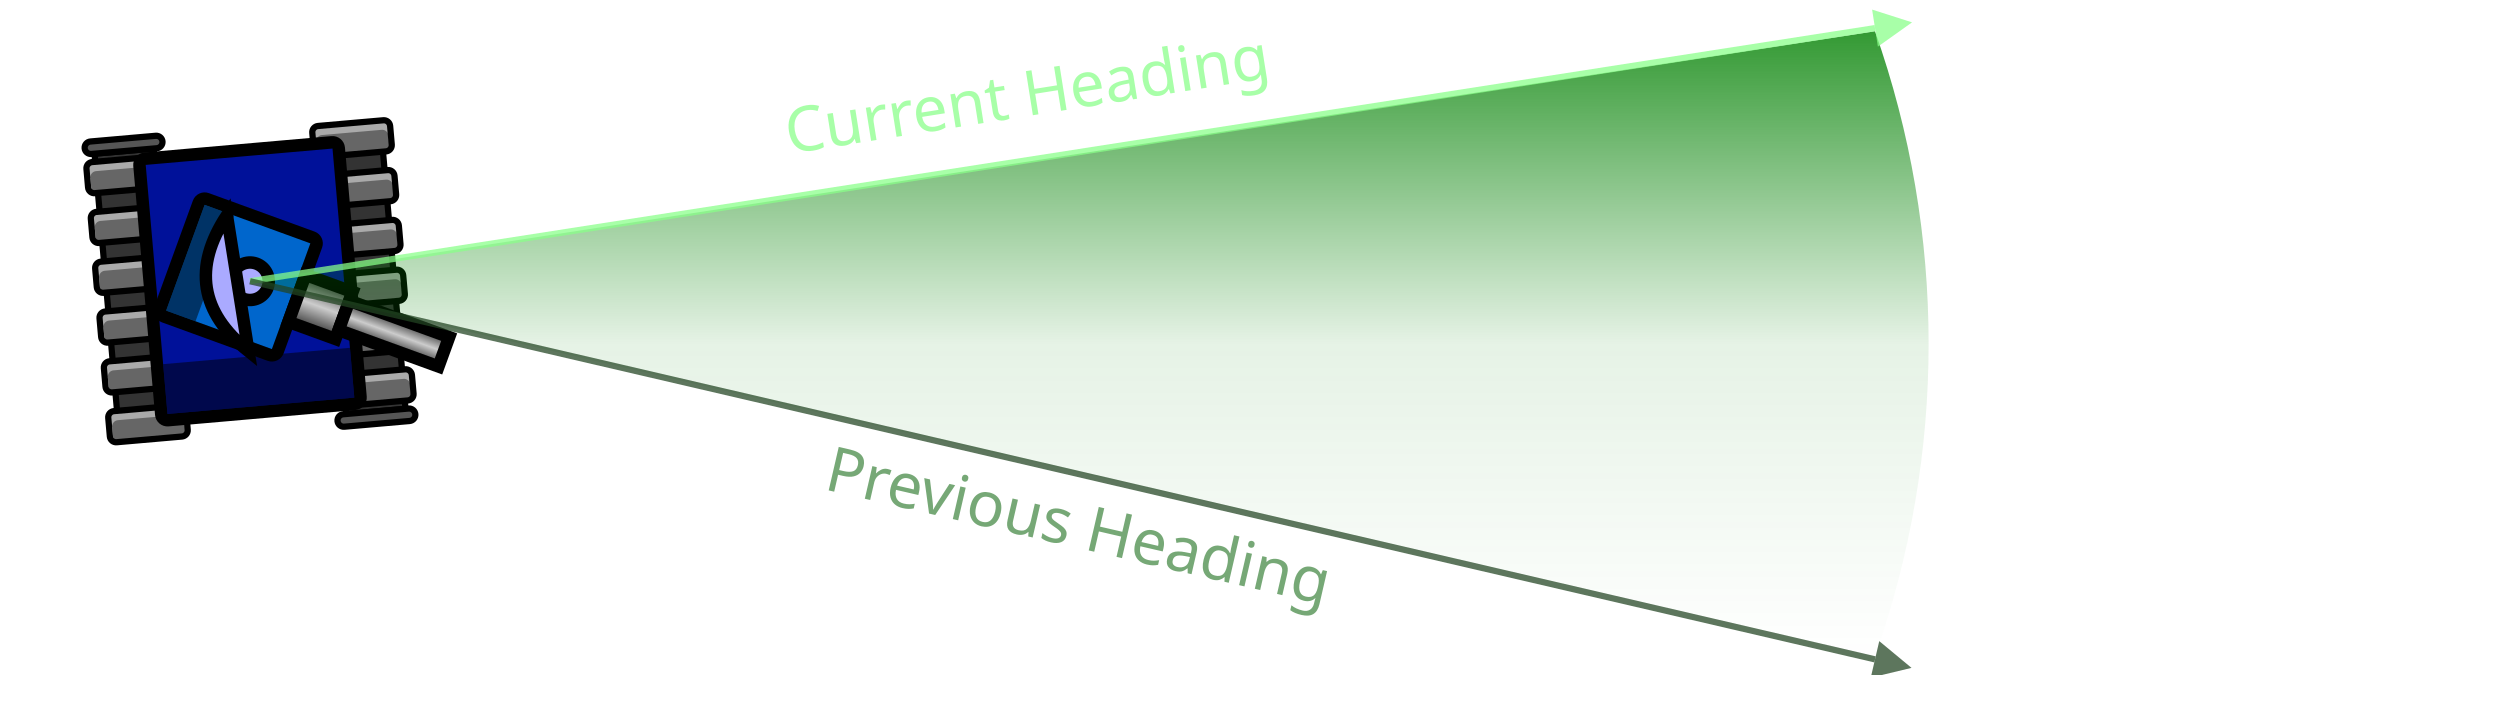
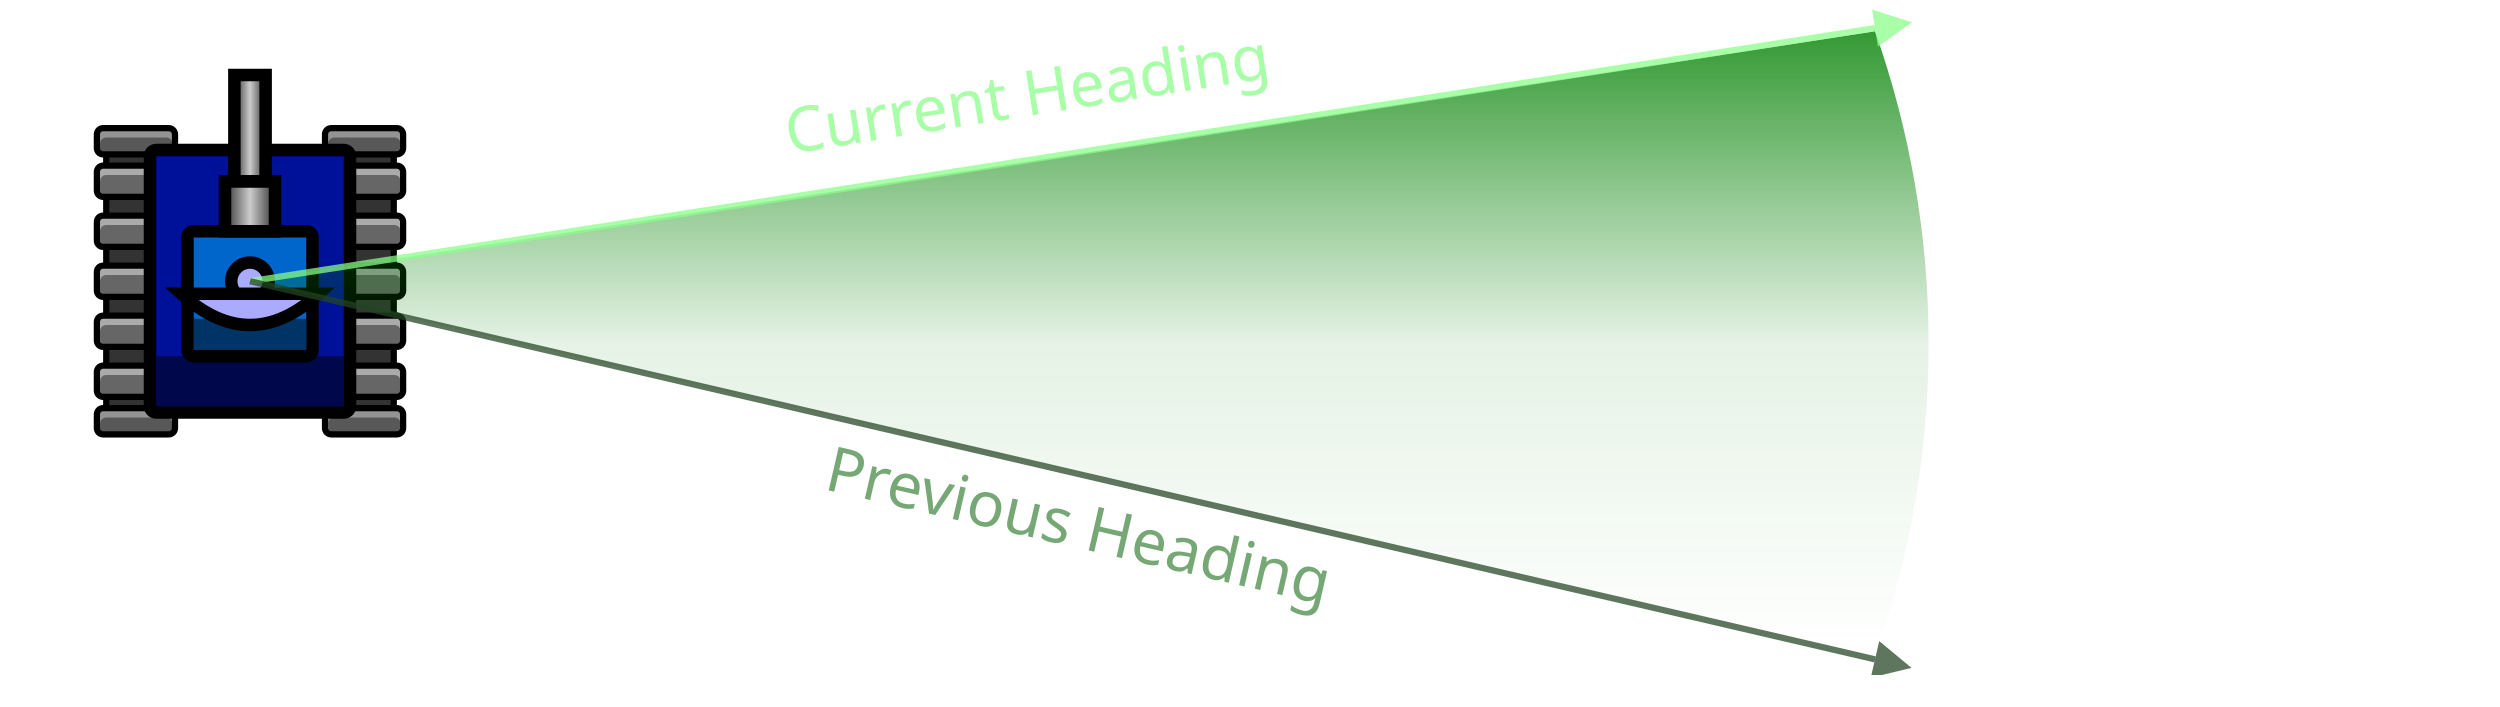
<svg xmlns="http://www.w3.org/2000/svg" version="1.1" width="400" height="113" viewBox="0 0 4000 1130">
  <style>
        .text { font: 100px sans-serif; }
    </style>
-   <g>
-     <use href="#tank" transform="translate(0,50)" />
-     <use href="#radar-sweep" transform="translate(0,50)" />
-     <use href="#arrows-with-text" transform="translate(0,-50)" />
-   </g>
+   <use href="#tank" transform="translate(0,50)" />
+   <use href="#radar-sweep" transform="translate(0,50)" />
+   <use href="#arrows-with-text" transform="translate(0,-50)" />
  <defs>
+     <style>
+             .tank-body, .tank-turret, .tank-radar {
+             transform-origin: 400px 400px;
+             }
+             .tank-body {
+             transform: rotate(var(--body-rotation, 10deg));
+             }
+             .tank-turret {
+             transform: rotate(var(--turret-rotation, 80deg));
+             }
+             .tank-radar {
+             transform: rotate(var(--radar-rotation, 127deg));
+             }
+         </style>
+     <linearGradient id="cannon-grad" x1="0%" y1="0%" x2="100%" y2="0%">
+       <stop offset="0%" stop-color="#333" />
+       <stop offset="50%" stop-color="#CCC" />
+       <stop offset="100%" stop-color="#333" />
+     </linearGradient>
    <symbol id="link0">
      <rect x="5" y="55" width="125" height="25" fill="#aaaaaa" />
      <rect x="10" y="70" width="116" height="35" fill="#666666" rx="10" ry="10" />
      <rect x="5" y="55" width="125" height="50" fill="none" stroke="black" stroke-width="10" rx="10" ry="10" />
    </symbol>
    <symbol id="link30">
      <rect x="5" y="55" width="125" height="25" fill="#939393" />
      <rect x="10" y="70" width="116" height="30" fill="#585858" rx="10" ry="10" />
      <rect x="5" y="55" width="125" height="42" fill="none" stroke="black" stroke-width="10" rx="10" ry="10" />
    </symbol>
    <symbol id="link60">
      <rect x="5" y="55" width="125" height="20" fill="#555555" />
      <rect x="5" y="55" width="125" height="20" fill="none" stroke="black" stroke-width="10" rx="10" ry="10" />
    </symbol>
    <symbol id="main-track">
      <rect x="20" y="75" width="95" height="450" fill="#333333" stroke="black" stroke-width="10" />
    </symbol>
+     <symbol id="track1">
+       <use href="#main-track" />
+       <use href="#link30" />
+       <use href="#link0" y="60" />
+       <use href="#link0" y="140" />
+       <use href="#link0" y="220" />
+       <use href="#link0" y="300" />
+       <use href="#link0" y="380" />
+       <use href="#link30" y="448" />
+     </symbol>
    <symbol id="track2">
-       <use href="#main-track" x="0" y="0" />
-       <use href="#link60" x="0" y="0" />
-       <use href="#link0" x="0" y="33" />
-       <use href="#link0" x="0" y="113" />
-       <use href="#link0" x="0" y="193" />
-       <use href="#link0" x="0" y="273" />
-       <use href="#link0" x="0" y="353" />
-       <use href="#link0" x="0" y="433" />
+       <use href="#main-track" />
+       <use href="#link60" />
+       <use href="#link0" y="33" />
+       <use href="#link0" y="113" />
+       <use href="#link0" y="193" />
+       <use href="#link0" y="273" />
+       <use href="#link0" y="353" />
+       <use href="#link0" y="433" />
    </symbol>
    <symbol id="track3">
-       <use href="#main-track" x="0" y="0" />
-       <use href="#link0" x="0" y="7" />
-       <use href="#link0" x="0" y="87" />
-       <use href="#link0" x="0" y="167" />
-       <use href="#link0" x="0" y="247" />
-       <use href="#link0" x="0" y="327" />
-       <use href="#link0" x="0" y="407" />
-       <use href="#link60" x="0" y="470" />
+       <use href="#main-track" />
+       <use href="#link0" y="7" />
+       <use href="#link0" y="87" />
+       <use href="#link0" y="167" />
+       <use href="#link0" y="247" />
+       <use href="#link0" y="327" />
+       <use href="#link0" y="407" />
+       <use href="#link60" y="470" />
    </symbol>
    <symbol id="body">
-       <use href="#track2" x="150" y="100" />
-       <use href="#track3" x="515" y="100" />
+       <use href="#track1" x="150" y="100" />
+       <use href="#track1" x="515" y="100" />
      <rect x="240" y="190" width="320" height="420" fill="#019" stroke="black" stroke-width="20" rx="10" ry="10" />
      <rect x="250" y="520" width="300" height="80" fill="black" opacity="0.5" />
    </symbol>
    <symbol id="turret">
      <rect x="300" y="320" width="200" height="200" fill="#06C" stroke="black" stroke-width="20" rx="10" ry="10" />
      <rect x="310" y="460" width="180" height="50" fill="black" opacity="0.5" />
      <rect x="360" y="240" width="80" height="80" fill="url(#cannon-grad)" stroke="black" stroke-width="20" />
      <rect x="375" y="70" width="50" height="170" fill="url(#cannon-grad)" stroke="black" stroke-width="20" />
-       <linearGradient id="cannon-grad" x1="0%" y1="0%" x2="100%" y2="0%">
-         <stop offset="0%" stop-color="#333" />
-         <stop offset="50%" stop-color="#CCC" />
-         <stop offset="100%" stop-color="#333" />
-       </linearGradient>
    </symbol>
    <symbol id="radar">
      <circle cx="400" cy="400" r="30" fill="#AAF" stroke="black" stroke-width="20" />
      <path d="M 290 420 q 110 100 220 0 z" fill="#AAF" stroke="black" stroke-width="20" />
    </symbol>
    <symbol id="tank">
-       <use href="#body" transform="rotate(-5,400,400)" />
-       <use href="#turret" transform="rotate(110,400,400)" />
-       <use href="#radar" transform="rotate(81,400,400)" />
+       <use class="tank-body" href="#body" />
+       <use class="tank-turret" href="#turret" />
+       <use class="tank-radar" href="#radar" />
    </symbol>
    <defs>
      <linearGradient id="sweepGrad" gradientUnits="userSpaceOnUse" x1="0" y1="0" x2="0" y2="1000">
        <stop offset="0%" stop-color="green" stop-opacity="0.8" />
        <stop offset="50%" stop-color="green" stop-opacity="0.1" />
        <stop offset="100%" stop-color="green" stop-opacity="0" />
      </linearGradient>
      <clipPath id="sector">
        <path d="                     M 400 400                     L 3000 0                     A -1500 -1500 0 0 1 3000 1000                     Z" />
      </clipPath>
    </defs>
    <symbol id="radar-sweep">
      <rect x="0" y="0" width="4000" height="4000" fill="url(#sweepGrad)" clip-path="url(#sector)" />
    </symbol>
    <symbol id="arrows-with-text">
      <marker id="arrow-head-1" markerWidth="20" markerHeight="20" refX="6" refY="3" orient="auto">
        <polygon points="6 0, 12 3, 6 6" fill="#8F8B" />
      </marker>
      <marker id="arrow-head-2" markerWidth="20" markerHeight="20" refX="6" refY="3" orient="auto">
        <polygon points="6 0, 12 3, 6 6" fill="#242B" />
      </marker>
      <line x1="400" y1="500" x2="3000" y2="95" stroke="#8F8B" stroke-width="10" marker-end="url(#arrow-head-1)" />
      <line x1="400" y1="500" x2="3000" y2="1105" stroke="#242B" stroke-width="10" marker-end="url(#arrow-head-2)" />
      <text x="1200" y="490" class="text" fill="#8F8B" transform="rotate(-9)">Current Heading</text>
      <text x="1470" y="515" class="text" fill="#484B" transform="rotate(13)">Previous Heading</text>
    </symbol>
  </defs>
</svg>
